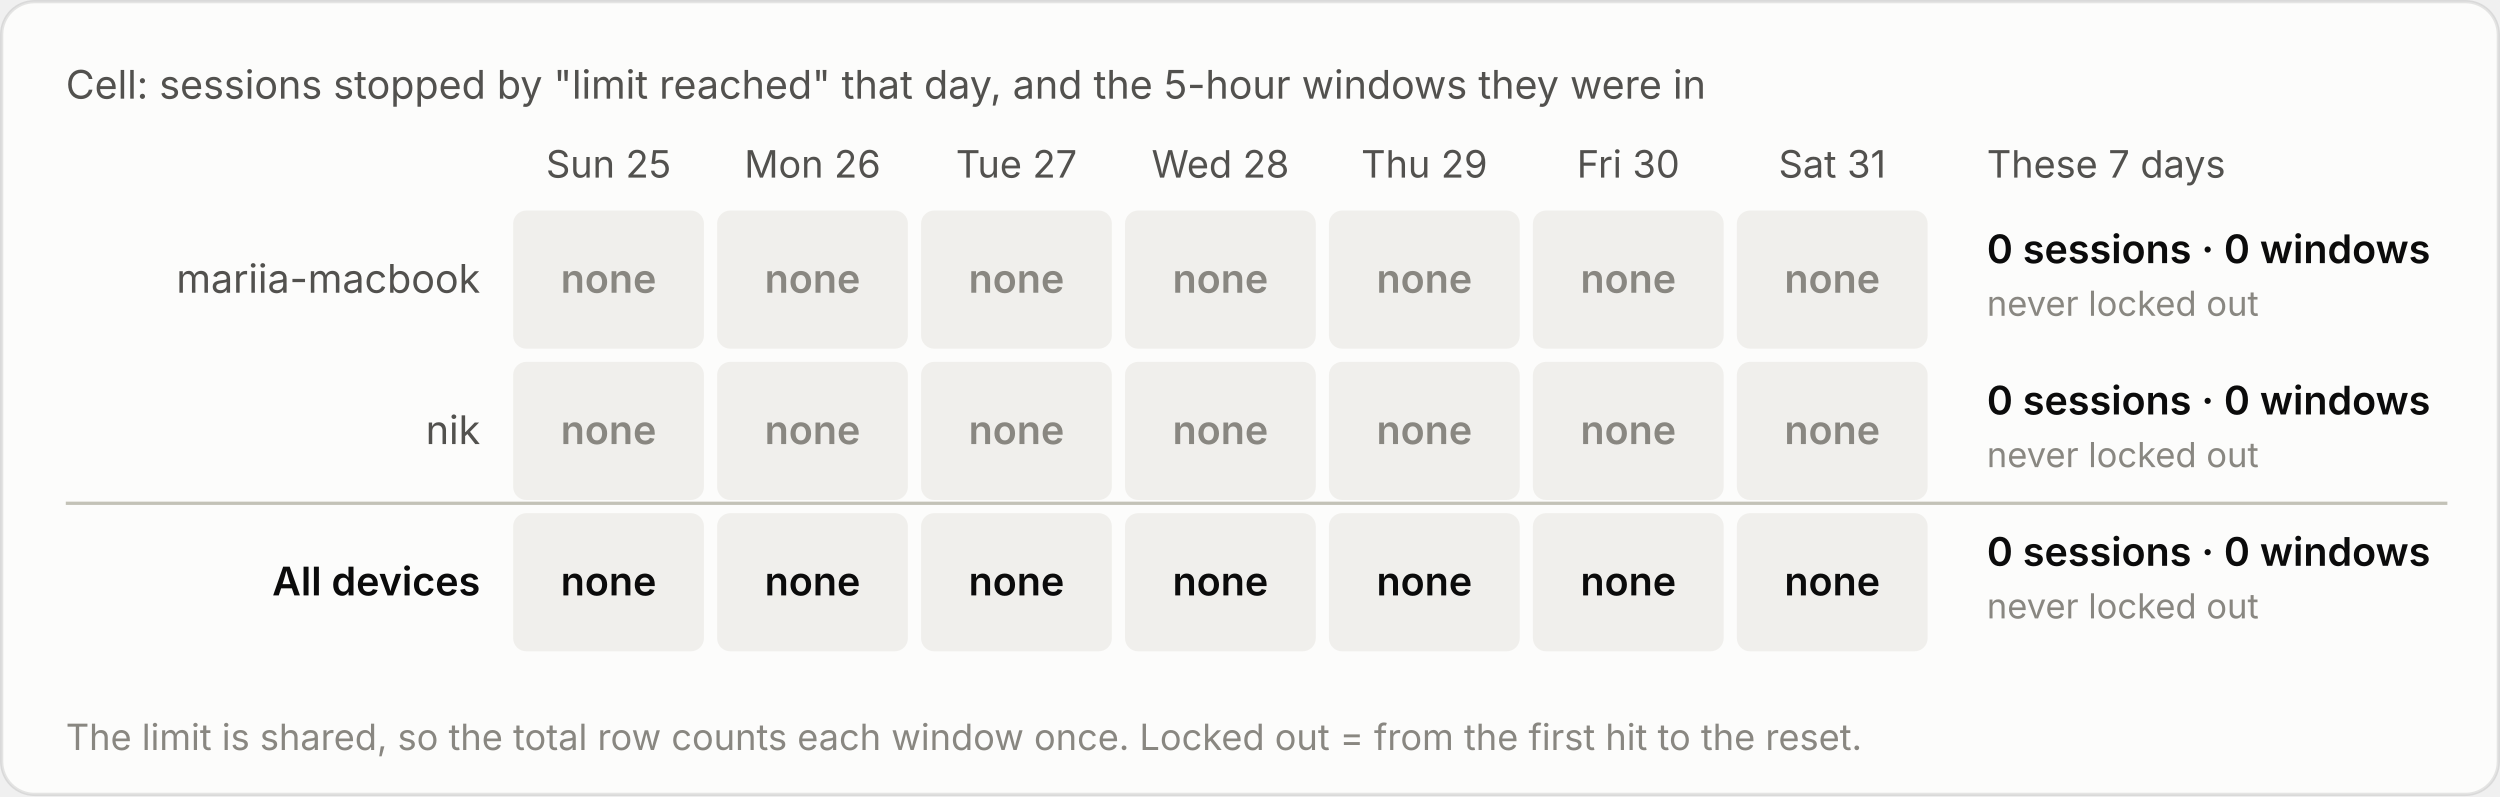
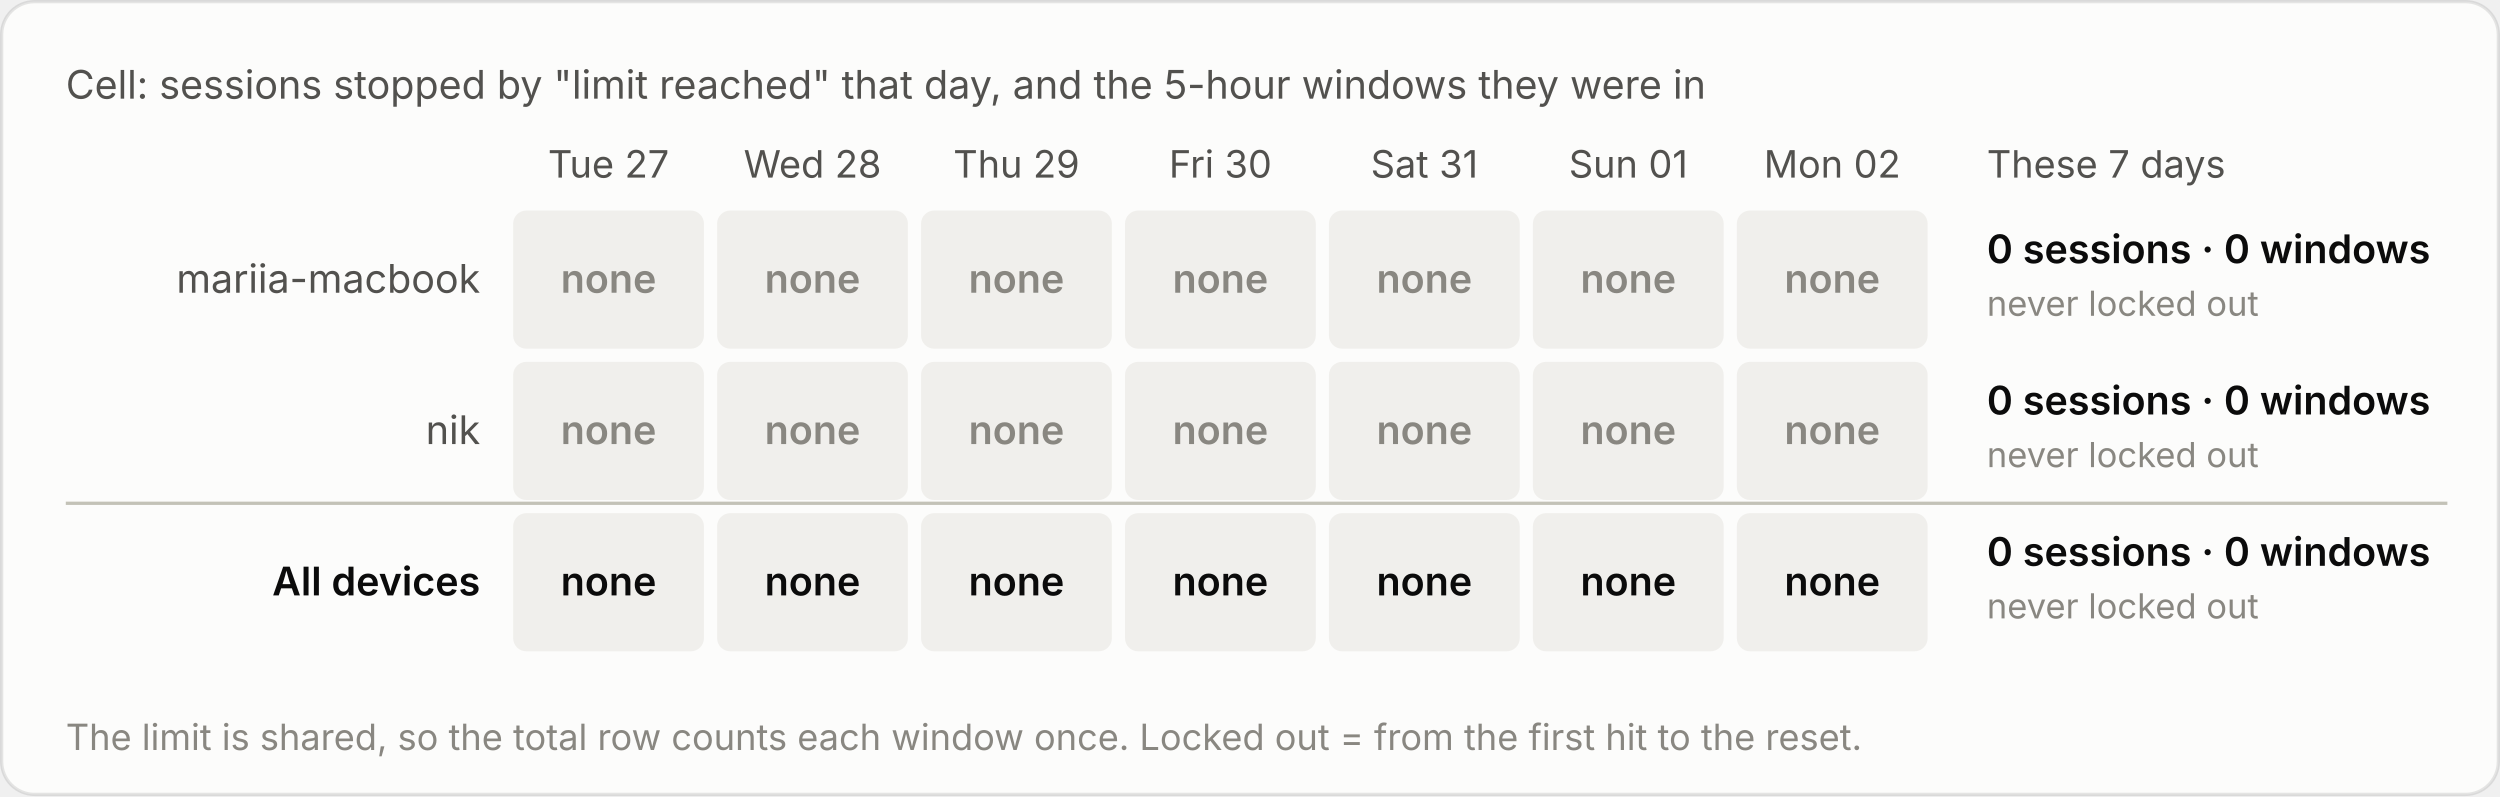
<svg xmlns="http://www.w3.org/2000/svg" viewBox="0 0 760 242" width="760" height="242" role="img" aria-label="Cell: sessions stopped by &quot;limit reached&quot; that day, and the 5-hour windows they were in">
  <style>text{font-family:system-ui,-apple-system,"Segoe UI",sans-serif;font-variant-numeric:tabular-nums}.bg{fill:#fcfcfb;stroke:rgba(11,11,11,.10)}.tp{fill:#0b0b0b}.ts{fill:#52514e}.tm{fill:#898781}.grid{stroke:#e1e0d9;stroke-width:1}.base{stroke:#c3c2b7;stroke-width:1}.so{fill:#b5b3ad}.lo{stroke:#b5b3ad}.qe{fill:#f0efec}.ring{stroke:#fcfcfb}.area{fill-opacity:.1}.s0{fill:#2a78d6}.l0{stroke:#2a78d6}.s1{fill:#eb6834}.l1{stroke:#eb6834}.s2{fill:#1baf7a}.l2{stroke:#1baf7a}.s3{fill:#eda100}.l3{stroke:#eda100}.s4{fill:#e87ba4}.l4{stroke:#e87ba4}.s5{fill:#008300}.l5{stroke:#008300}.s6{fill:#4a3aa7}.l6{stroke:#4a3aa7}.s7{fill:#e34948}.l7{stroke:#e34948}.q0{fill:#cde2fb}.q1{fill:#9ec5f4}.q2{fill:#6da7ec}.q3{fill:#3987e5}.q4{fill:#256abf}.q5{fill:#184f95}.q6{fill:#0d366b}.r0{fill:#f8d4d4}.r1{fill:#ec8f8f}.r2{fill:#c42f2f}.a0{fill:#fbe3e3}.a1{fill:#f5b8b8}.a2{fill:#ec8f8f}.a3{fill:#d65252}.a4{fill:#a82525}.tq0{fill:#0b0b0b}.tq1{fill:#0b0b0b}.tq2{fill:#0b0b0b}.tq3{fill:#ffffff}.tq4{fill:#ffffff}.tq5{fill:#ffffff}.tq6{fill:#ffffff}.tr0{fill:#0b0b0b}.tr1{fill:#0b0b0b}.tr2{fill:#ffffff}.ta0{fill:#0b0b0b}.ta1{fill:#0b0b0b}.ta2{fill:#0b0b0b}.ta3{fill:#ffffff}.ta4{fill:#ffffff}.tw{fill:#ffffff}@media (prefers-color-scheme:dark){.bg{fill:#1a1a19;stroke:rgba(255,255,255,.10)}.tp{fill:#fff}.ts{fill:#c3c2b7}.tm{fill:#898781}.grid{stroke:#2c2c2a}.base{stroke:#383835}.so{fill:#5c5b57}.lo{stroke:#5c5b57}.qe{fill:#262624}.ring{stroke:#1a1a19}.s0{fill:#3987e5}.l0{stroke:#3987e5}.s1{fill:#d95926}.l1{stroke:#d95926}.s2{fill:#199e70}.l2{stroke:#199e70}.s3{fill:#c98500}.l3{stroke:#c98500}.s4{fill:#d55181}.l4{stroke:#d55181}.s5{fill:#008300}.l5{stroke:#008300}.s6{fill:#9085e9}.l6{stroke:#9085e9}.s7{fill:#e66767}.l7{stroke:#e66767}.q0{fill:#16263a}.q1{fill:#123a66}.q2{fill:#184f95}.q3{fill:#256abf}.q4{fill:#3987e5}.q5{fill:#6da7ec}.q6{fill:#b7d3f6}.r0{fill:#4a2023}.r1{fill:#8c2c2f}.r2{fill:#e25555}.a0{fill:#3a1a1c}.a1{fill:#5e2427}.a2{fill:#8c2c2f}.a3{fill:#c43c3f}.a4{fill:#f07070}.tq0{fill:#ffffff}.tq1{fill:#ffffff}.tq2{fill:#ffffff}.tq3{fill:#ffffff}.tq4{fill:#ffffff}.tq5{fill:#0b0b0b}.tq6{fill:#0b0b0b}.tr0{fill:#ffffff}.tr1{fill:#ffffff}.tr2{fill:#ffffff}.ta0{fill:#ffffff}.ta1{fill:#ffffff}.ta2{fill:#ffffff}.ta3{fill:#ffffff}.ta4{fill:#0b0b0b}.tw{fill:#ffffff}}</style>
  <rect class="bg" x=".5" y=".5" width="759" height="241" rx="10" />
  <text class="ts" x="20" y="30" font-size="12">Cell: sessions stopped by "limit reached" that day, and the 5-hour windows they were in</text>
  <g transform="translate(0,-20)">
-     <text class="ts" x="185.0" y="74" font-size="11.5" text-anchor="middle">Sun 25</text>
-     <text class="ts" x="247.0" y="74" font-size="11.5" text-anchor="middle">Mon 26</text>
-     <text class="ts" x="309.0" y="74" font-size="11.5" text-anchor="middle">Tue 27</text>
-     <text class="ts" x="371.0" y="74" font-size="11.5" text-anchor="middle">Wed 28</text>
-     <text class="ts" x="433.0" y="74" font-size="11.5" text-anchor="middle">Thu 29</text>
-     <text class="ts" x="495.0" y="74" font-size="11.5" text-anchor="middle">Fri 30</text>
-     <text class="ts" x="557.0" y="74" font-size="11.5" text-anchor="middle">Sat 31</text>
+     <text class="ts" x="185.0" y="74" font-size="11.5" text-anchor="middle">Tue 27</text>
+     <text class="ts" x="247.0" y="74" font-size="11.5" text-anchor="middle">Wed 28</text>
+     <text class="ts" x="309.0" y="74" font-size="11.5" text-anchor="middle">Thu 29</text>
+     <text class="ts" x="371.0" y="74" font-size="11.5" text-anchor="middle">Fri 30</text>
+     <text class="ts" x="433.0" y="74" font-size="11.5" text-anchor="middle">Sat 31</text>
+     <text class="ts" x="495.0" y="74" font-size="11.5" text-anchor="middle">Sun 01</text>
+     <text class="ts" x="557.0" y="74" font-size="11.5" text-anchor="middle">Mon 02</text>
    <text class="ts" x="604" y="74" font-size="11.5">These 7 days</text>
    <text class="ts" x="146" y="109.0" font-size="12" text-anchor="end">mariia-macbook</text>
    <rect class="qe" x="156.0" y="84" width="58" height="42" rx="4" />
    <text class="tm" x="185.0" y="109.0" font-size="12" font-weight="600" text-anchor="middle">none</text>
    <rect class="qe" x="218.0" y="84" width="58" height="42" rx="4" />
    <text class="tm" x="247.0" y="109.0" font-size="12" font-weight="600" text-anchor="middle">none</text>
    <rect class="qe" x="280.0" y="84" width="58" height="42" rx="4" />
    <text class="tm" x="309.0" y="109.0" font-size="12" font-weight="600" text-anchor="middle">none</text>
    <rect class="qe" x="342.0" y="84" width="58" height="42" rx="4" />
    <text class="tm" x="371.0" y="109.0" font-size="12" font-weight="600" text-anchor="middle">none</text>
    <rect class="qe" x="404.0" y="84" width="58" height="42" rx="4" />
    <text class="tm" x="433.0" y="109.0" font-size="12" font-weight="600" text-anchor="middle">none</text>
    <rect class="qe" x="466.0" y="84" width="58" height="42" rx="4" />
    <text class="tm" x="495.0" y="109.0" font-size="12" font-weight="600" text-anchor="middle">none</text>
    <rect class="qe" x="528.0" y="84" width="58" height="42" rx="4" />
    <text class="tm" x="557.0" y="109.0" font-size="12" font-weight="600" text-anchor="middle">none</text>
    <text class="tp" x="604" y="100.0" font-size="12" font-weight="600">0 sessions · 0 windows</text>
    <text class="tm" x="604" y="116.0" font-size="10.5">never locked out</text>
    <text class="ts" x="146" y="155.0" font-size="12" text-anchor="end">nik</text>
    <rect class="qe" x="156.0" y="130" width="58" height="42" rx="4" />
    <text class="tm" x="185.0" y="155.0" font-size="12" font-weight="600" text-anchor="middle">none</text>
    <rect class="qe" x="218.0" y="130" width="58" height="42" rx="4" />
    <text class="tm" x="247.0" y="155.0" font-size="12" font-weight="600" text-anchor="middle">none</text>
    <rect class="qe" x="280.0" y="130" width="58" height="42" rx="4" />
    <text class="tm" x="309.0" y="155.0" font-size="12" font-weight="600" text-anchor="middle">none</text>
    <rect class="qe" x="342.0" y="130" width="58" height="42" rx="4" />
    <text class="tm" x="371.0" y="155.0" font-size="12" font-weight="600" text-anchor="middle">none</text>
    <rect class="qe" x="404.0" y="130" width="58" height="42" rx="4" />
    <text class="tm" x="433.0" y="155.0" font-size="12" font-weight="600" text-anchor="middle">none</text>
    <rect class="qe" x="466.0" y="130" width="58" height="42" rx="4" />
    <text class="tm" x="495.0" y="155.0" font-size="12" font-weight="600" text-anchor="middle">none</text>
    <rect class="qe" x="528.0" y="130" width="58" height="42" rx="4" />
    <text class="tm" x="557.0" y="155.0" font-size="12" font-weight="600" text-anchor="middle">none</text>
    <text class="tp" x="604" y="146.0" font-size="12" font-weight="600">0 sessions · 0 windows</text>
    <text class="tm" x="604" y="162.0" font-size="10.5">never locked out</text>
    <line class="base" x1="20" x2="744" y1="173" y2="173" />
    <text class="tp" x="146" y="201.0" font-size="12" text-anchor="end" font-weight="600">All devices</text>
    <rect class="qe" x="156.0" y="176" width="58" height="42" rx="4" />
    <text class="tp" x="185.0" y="201.0" font-size="12" font-weight="600" text-anchor="middle">none</text>
    <rect class="qe" x="218.0" y="176" width="58" height="42" rx="4" />
    <text class="tp" x="247.0" y="201.0" font-size="12" font-weight="600" text-anchor="middle">none</text>
    <rect class="qe" x="280.0" y="176" width="58" height="42" rx="4" />
    <text class="tp" x="309.0" y="201.0" font-size="12" font-weight="600" text-anchor="middle">none</text>
    <rect class="qe" x="342.0" y="176" width="58" height="42" rx="4" />
    <text class="tp" x="371.0" y="201.0" font-size="12" font-weight="600" text-anchor="middle">none</text>
    <rect class="qe" x="404.0" y="176" width="58" height="42" rx="4" />
    <text class="tp" x="433.0" y="201.0" font-size="12" font-weight="600" text-anchor="middle">none</text>
    <rect class="qe" x="466.0" y="176" width="58" height="42" rx="4" />
    <text class="tp" x="495.0" y="201.0" font-size="12" font-weight="600" text-anchor="middle">none</text>
    <rect class="qe" x="528.0" y="176" width="58" height="42" rx="4" />
    <text class="tp" x="557.0" y="201.0" font-size="12" font-weight="600" text-anchor="middle">none</text>
    <text class="tp" x="604" y="192.0" font-size="12" font-weight="600">0 sessions · 0 windows</text>
    <text class="tm" x="604" y="208.0" font-size="10.5">never locked out</text>
    <text class="tm" x="20" y="248" font-size="11">The limit is shared, so the total row counts each window once. Locked out = from the first hit to the reset.</text>
  </g>
</svg>
